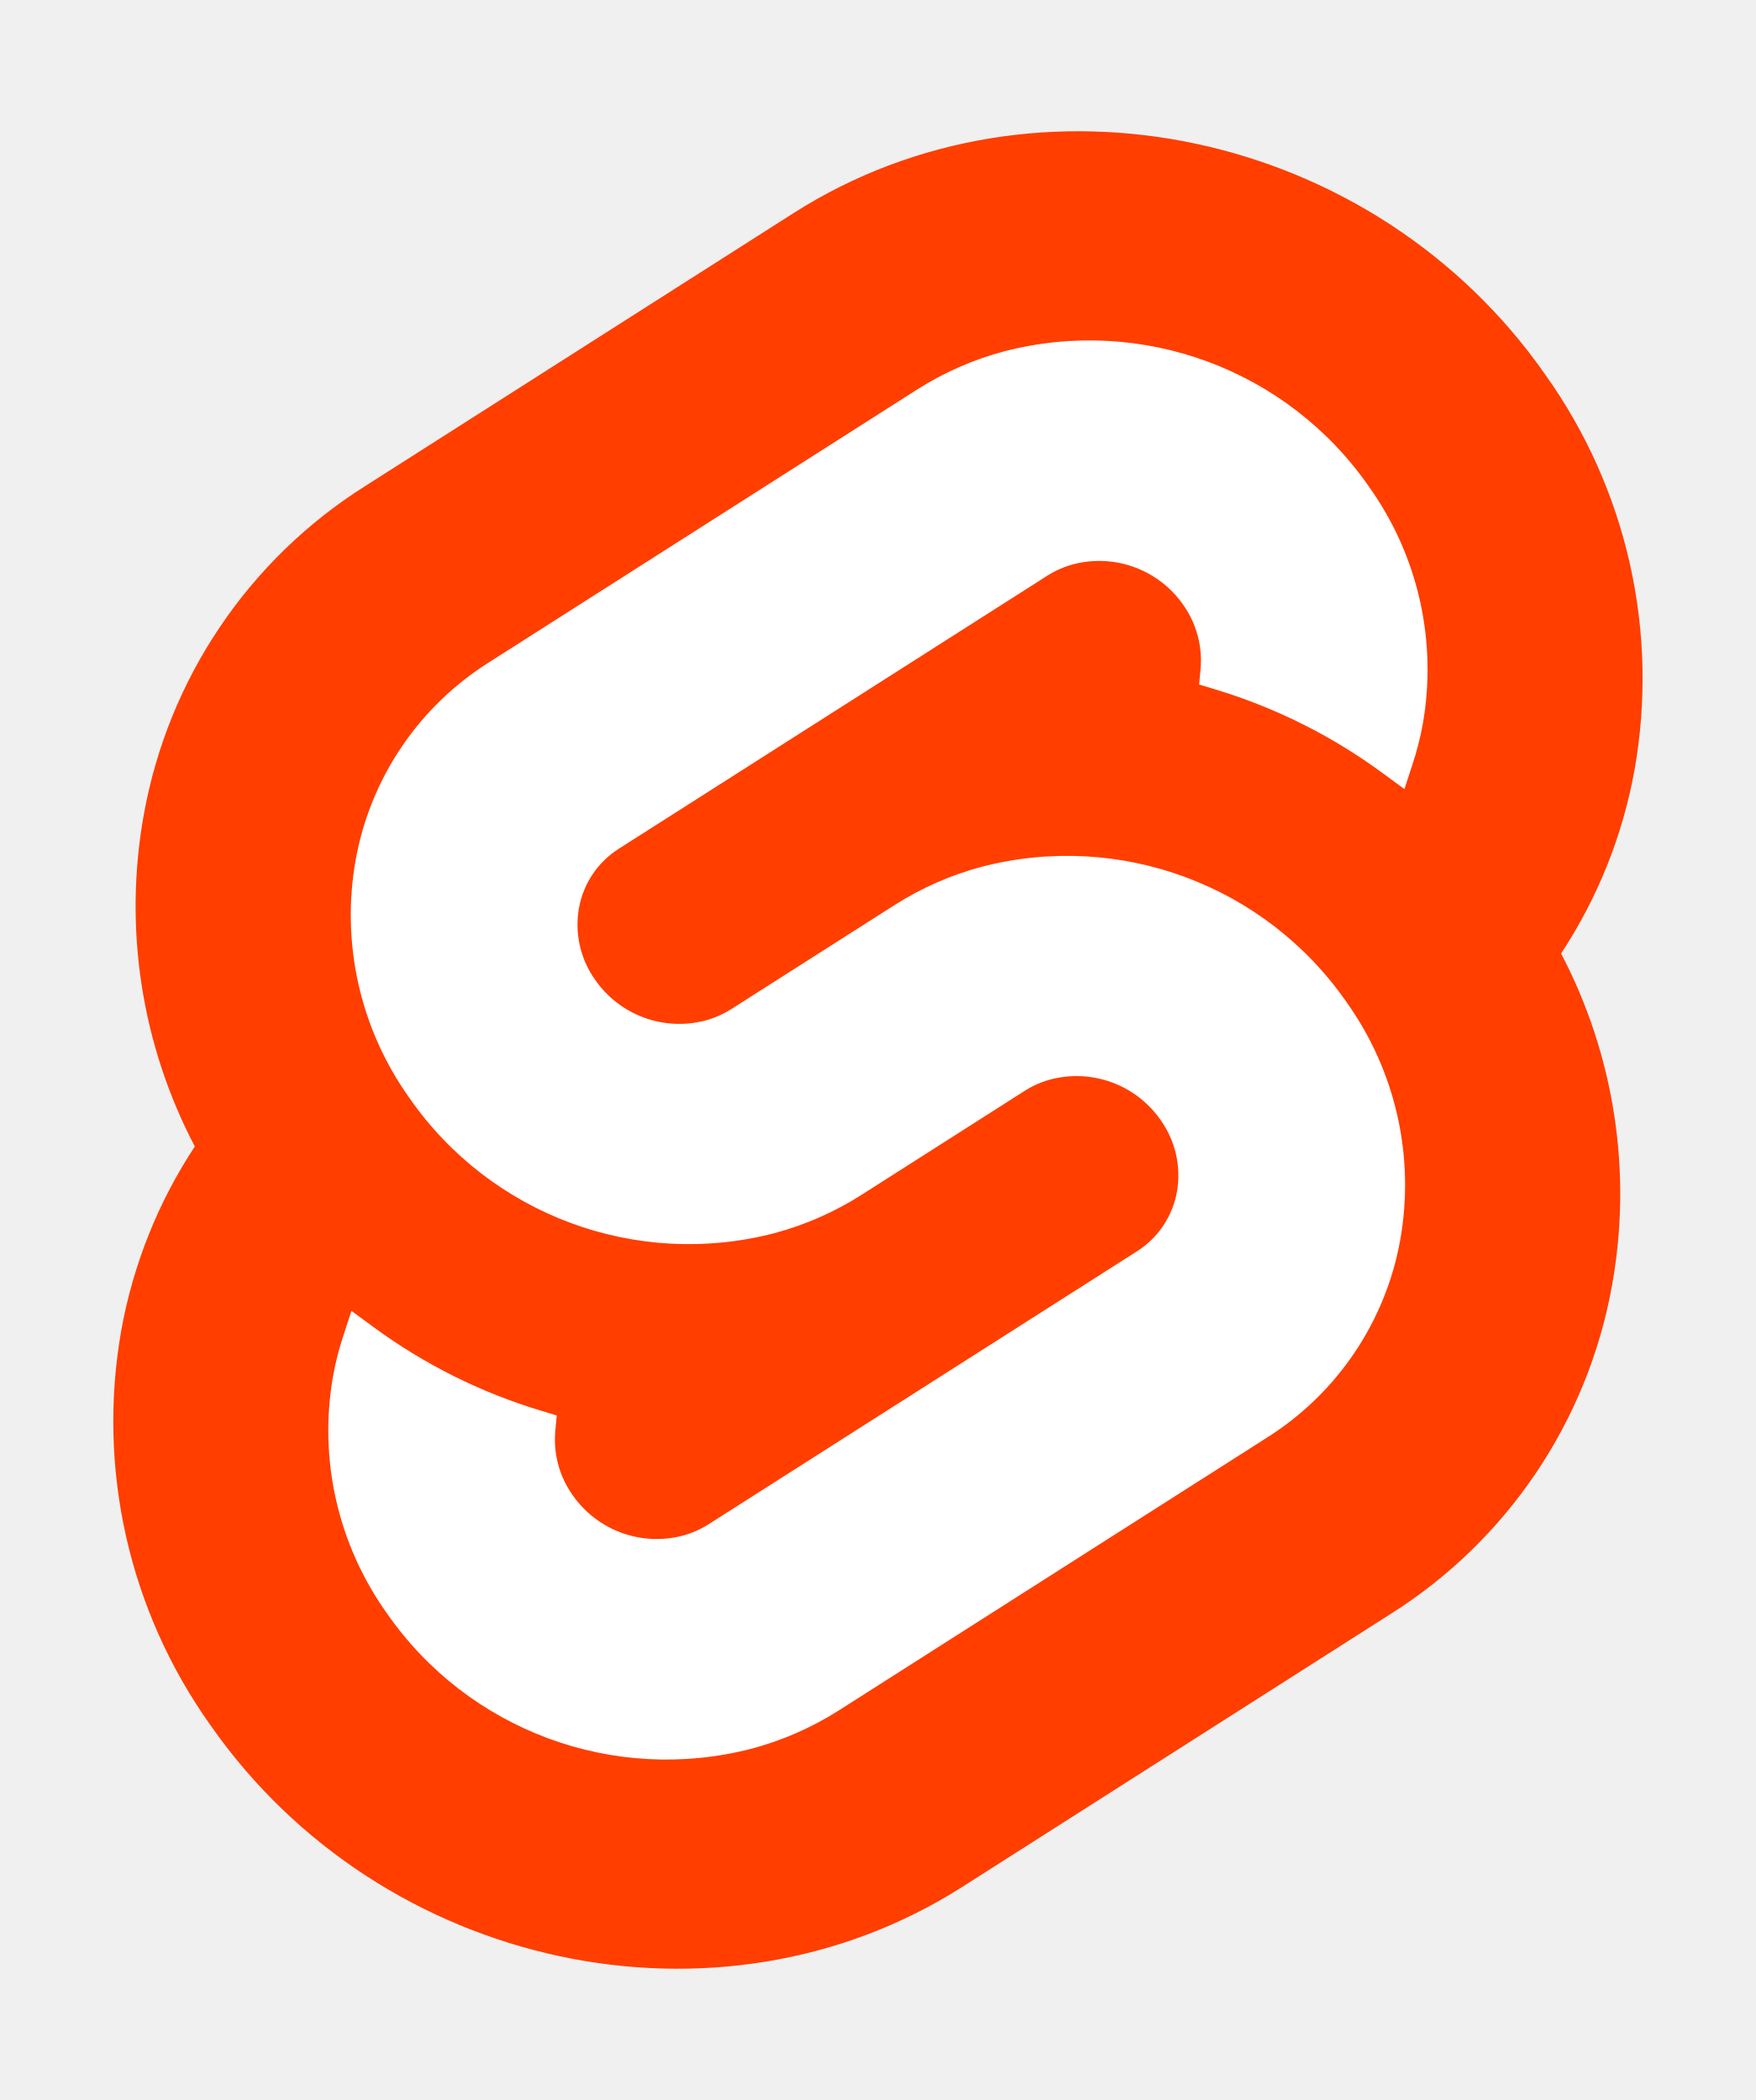
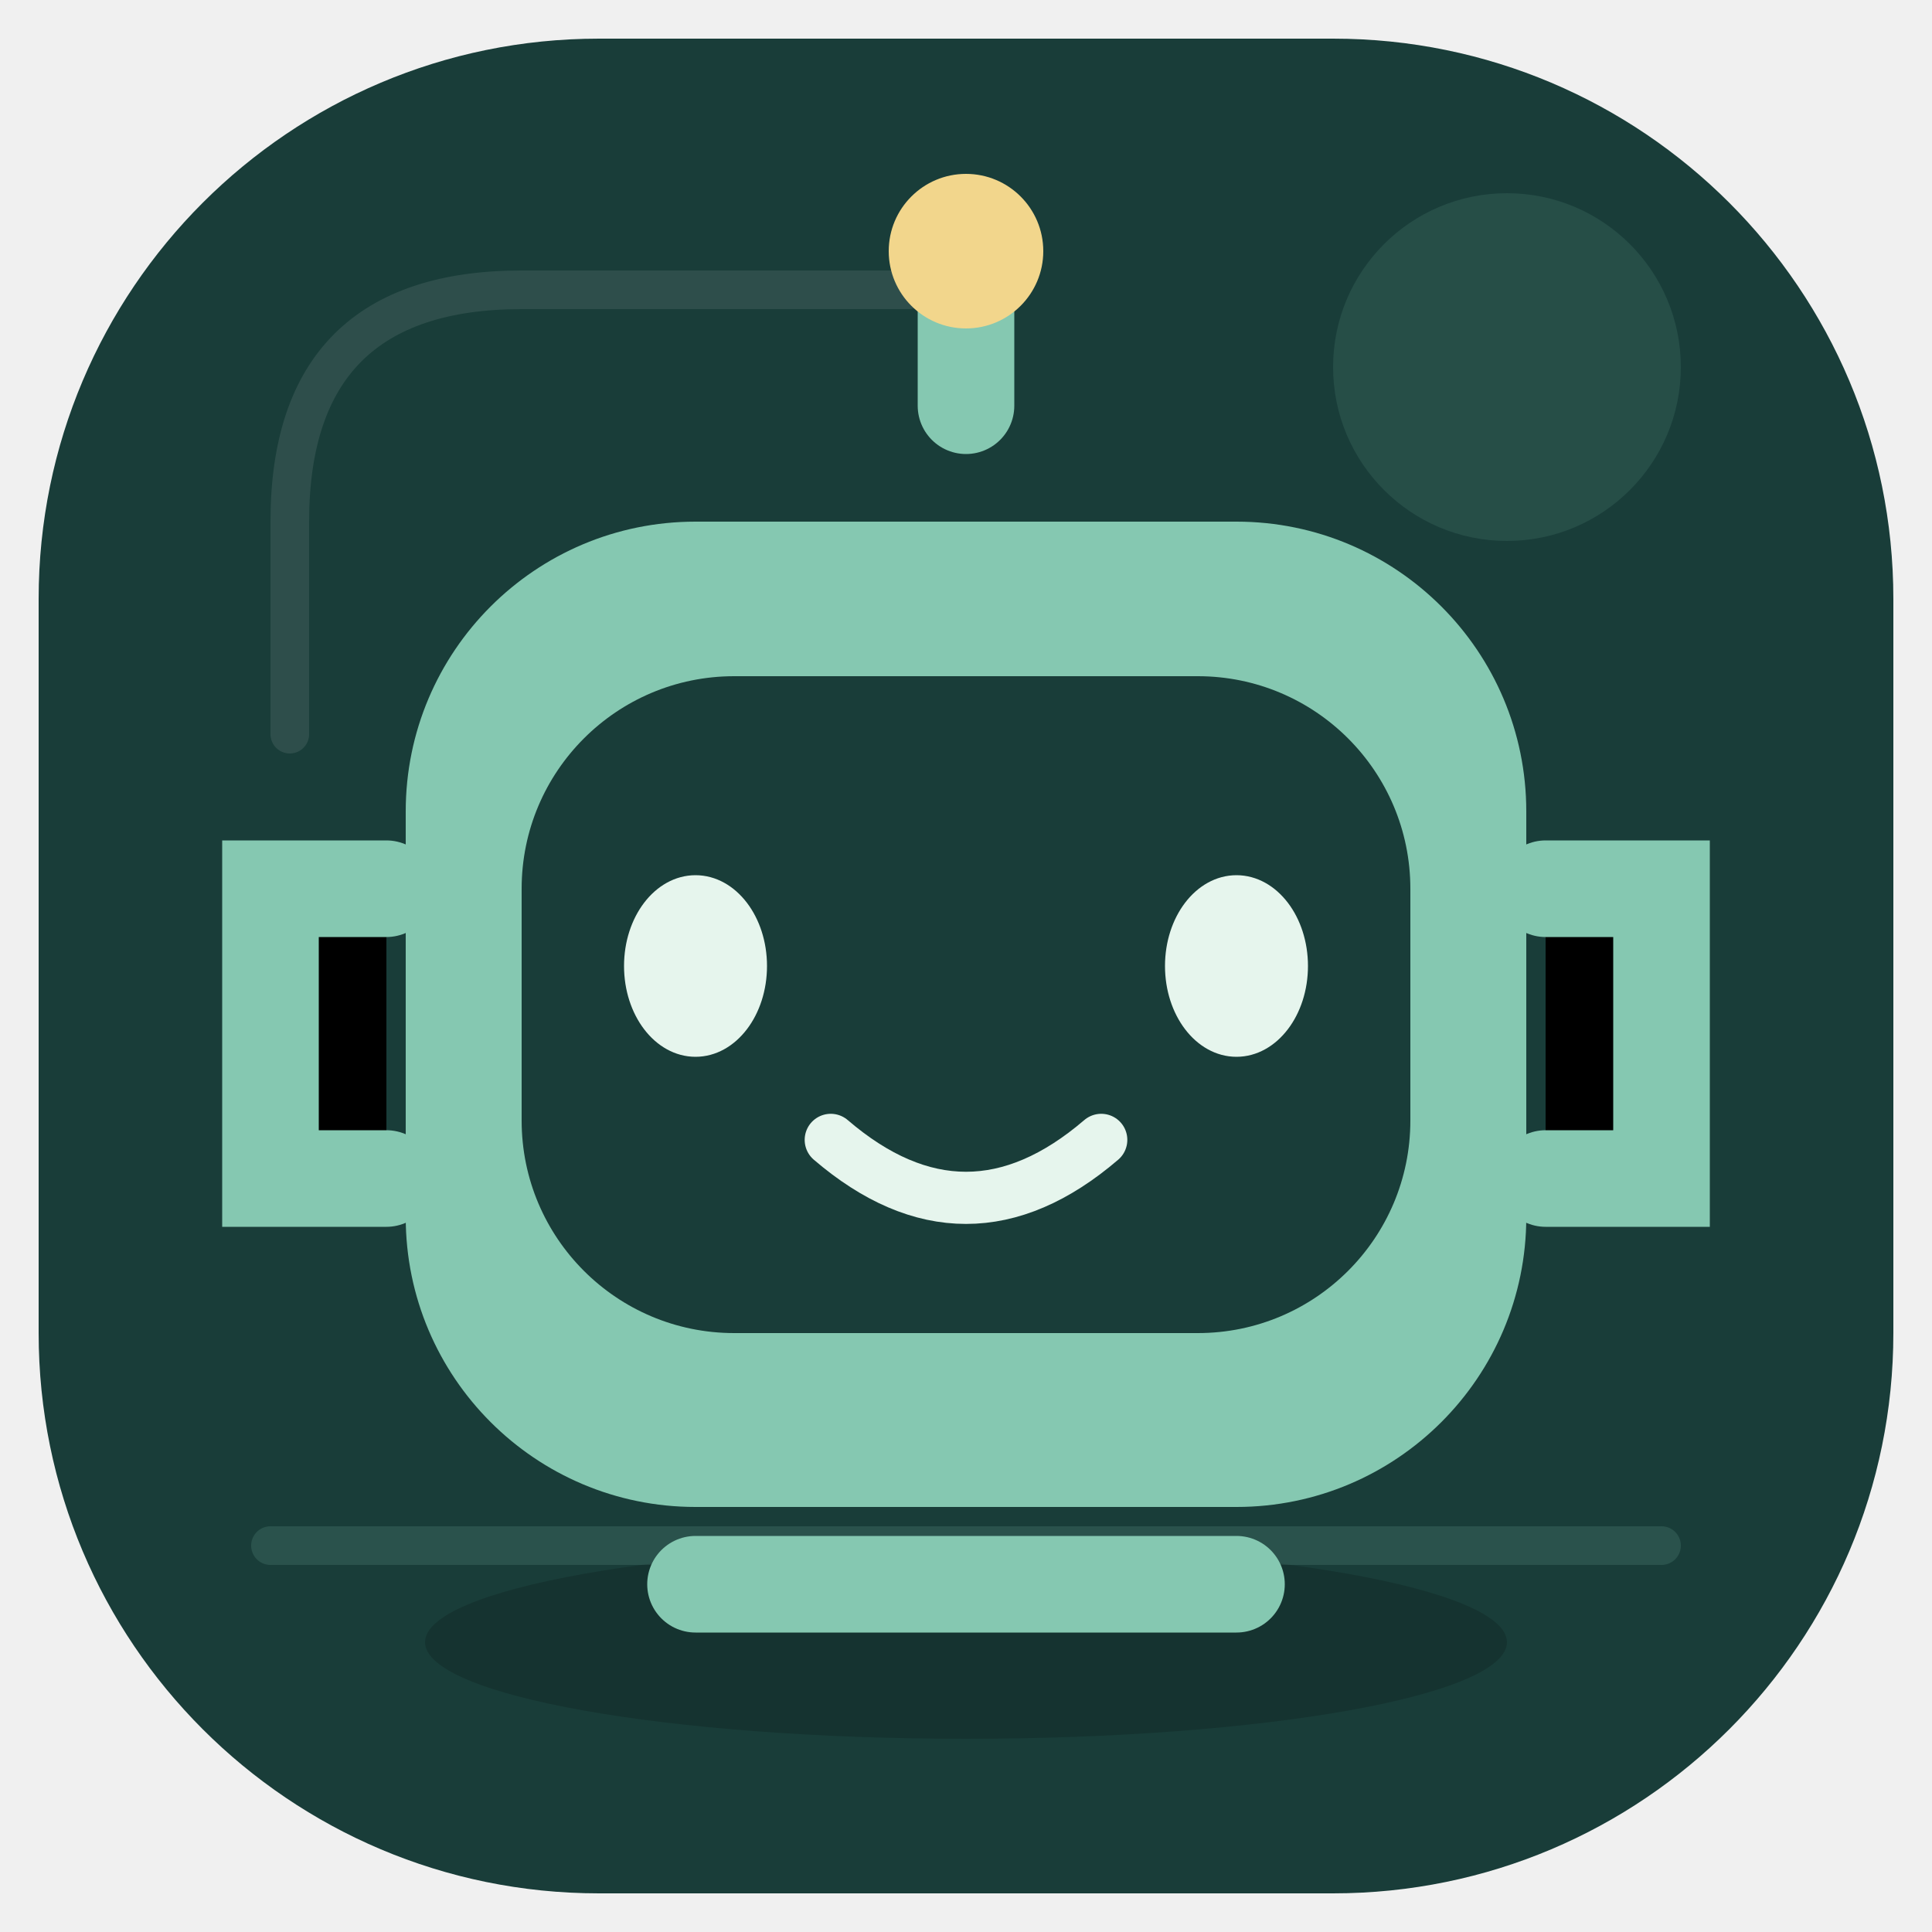
- <svg xmlns="http://www.w3.org/2000/svg" width="107" height="128" viewBox="0 0 107 128">
-   <path d="M94.157 22.819c-10.4-14.885-30.94-19.297-45.792-9.835L22.282 29.608A29.92 29.92 0 0 0 8.764 49.65a31.5 31.5 0 0 0 3.108 20.231 30 30 0 0 0-4.477 11.183 31.9 31.9 0 0 0 5.448 24.116c10.402 14.887 30.942 19.297 45.791 9.835l26.083-16.624A29.92 29.92 0 0 0 98.235 78.35a31.53 31.53 0 0 0-3.105-20.232 30 30 0 0 0 4.474-11.182 31.88 31.88 0 0 0-5.447-24.116" style="fill:#ff3e00" />
-   <path d="M45.817 106.582a20.72 20.72 0 0 1-22.237-8.243 19.17 19.17 0 0 1-3.277-14.503 18 18 0 0 1 .624-2.435l.49-1.498 1.337.981a33.6 33.6 0 0 0 10.203 5.098l.97.294-.09.968a5.85 5.85 0 0 0 1.052 3.878 6.24 6.24 0 0 0 6.695 2.485 5.8 5.8 0 0 0 1.603-.704L69.27 76.28a5.43 5.43 0 0 0 2.45-3.631 5.8 5.8 0 0 0-.987-4.371 6.24 6.24 0 0 0-6.698-2.487 5.7 5.7 0 0 0-1.6.704l-9.953 6.345a19 19 0 0 1-5.296 2.326 20.72 20.72 0 0 1-22.237-8.243 19.17 19.17 0 0 1-3.277-14.502 17.99 17.99 0 0 1 8.13-12.052l26.081-16.623a19 19 0 0 1 5.3-2.329 20.72 20.72 0 0 1 22.237 8.243 19.17 19.17 0 0 1 3.277 14.503 18 18 0 0 1-.624 2.435l-.49 1.498-1.337-.98a33.6 33.6 0 0 0-10.203-5.1l-.97-.294.09-.968a5.86 5.86 0 0 0-1.052-3.878 6.24 6.24 0 0 0-6.696-2.485 5.8 5.8 0 0 0-1.602.704L37.73 51.72a5.42 5.42 0 0 0-2.449 3.63 5.79 5.79 0 0 0 .986 4.372 6.24 6.24 0 0 0 6.698 2.486 5.8 5.8 0 0 0 1.602-.704l9.952-6.342a19 19 0 0 1 5.295-2.328 20.72 20.72 0 0 1 22.237 8.242 19.17 19.17 0 0 1 3.277 14.503 18 18 0 0 1-8.13 12.053l-26.081 16.622a19 19 0 0 1-5.3 2.328" style="fill:#fff" />
+ <svg xmlns="http://www.w3.org/2000/svg" width="100" height="100" viewBox="0 0 100 100">
+   <rect x="2" y="2" width="96" height="96" rx="29" fill="#193d39" />
+   <circle cx="78" cy="19" r="9" fill="#85c8b1" opacity=".12" />
+   <path d="M14 80h72" stroke="#85c8b1" stroke-width="2" opacity=".16" stroke-linecap="round" />
+   <ellipse cx="50" cy="85" rx="28" ry="5" fill="#000" opacity=".16" />
+   <path d="M15 38V27q0-12 12-12h20" fill="none" stroke="#fff" stroke-width="2" opacity=".09" stroke-linecap="round" />
+   <path d="M50 21v-7M20 46h-6v15h6m60-15h6v15h-6" stroke="#85c8b1" stroke-width="5" stroke-linecap="round" />
+   <circle cx="50" cy="13" r="4" fill="#f2d68c" />
+   <rect x="21" y="27" width="58" height="51" rx="15" fill="#85c8b1" />
+   <rect x="27" y="35" width="46" height="34" rx="11" fill="#193d39" />
+   <path d="M36 82h28" stroke="#85c8b1" stroke-width="5" stroke-linecap="round" />
+   <g fill="#e6f5ed" stroke="#e6f5ed" stroke-linecap="round">
+     <ellipse cx="36" cy="50" rx="3.2" ry="4.2" />
+     <ellipse cx="64" cy="50" rx="3.2" ry="4.2" />
+     <path d="M43 59q7 6 14 0" fill="none" stroke-width="2.7" />
+   </g>
</svg>
